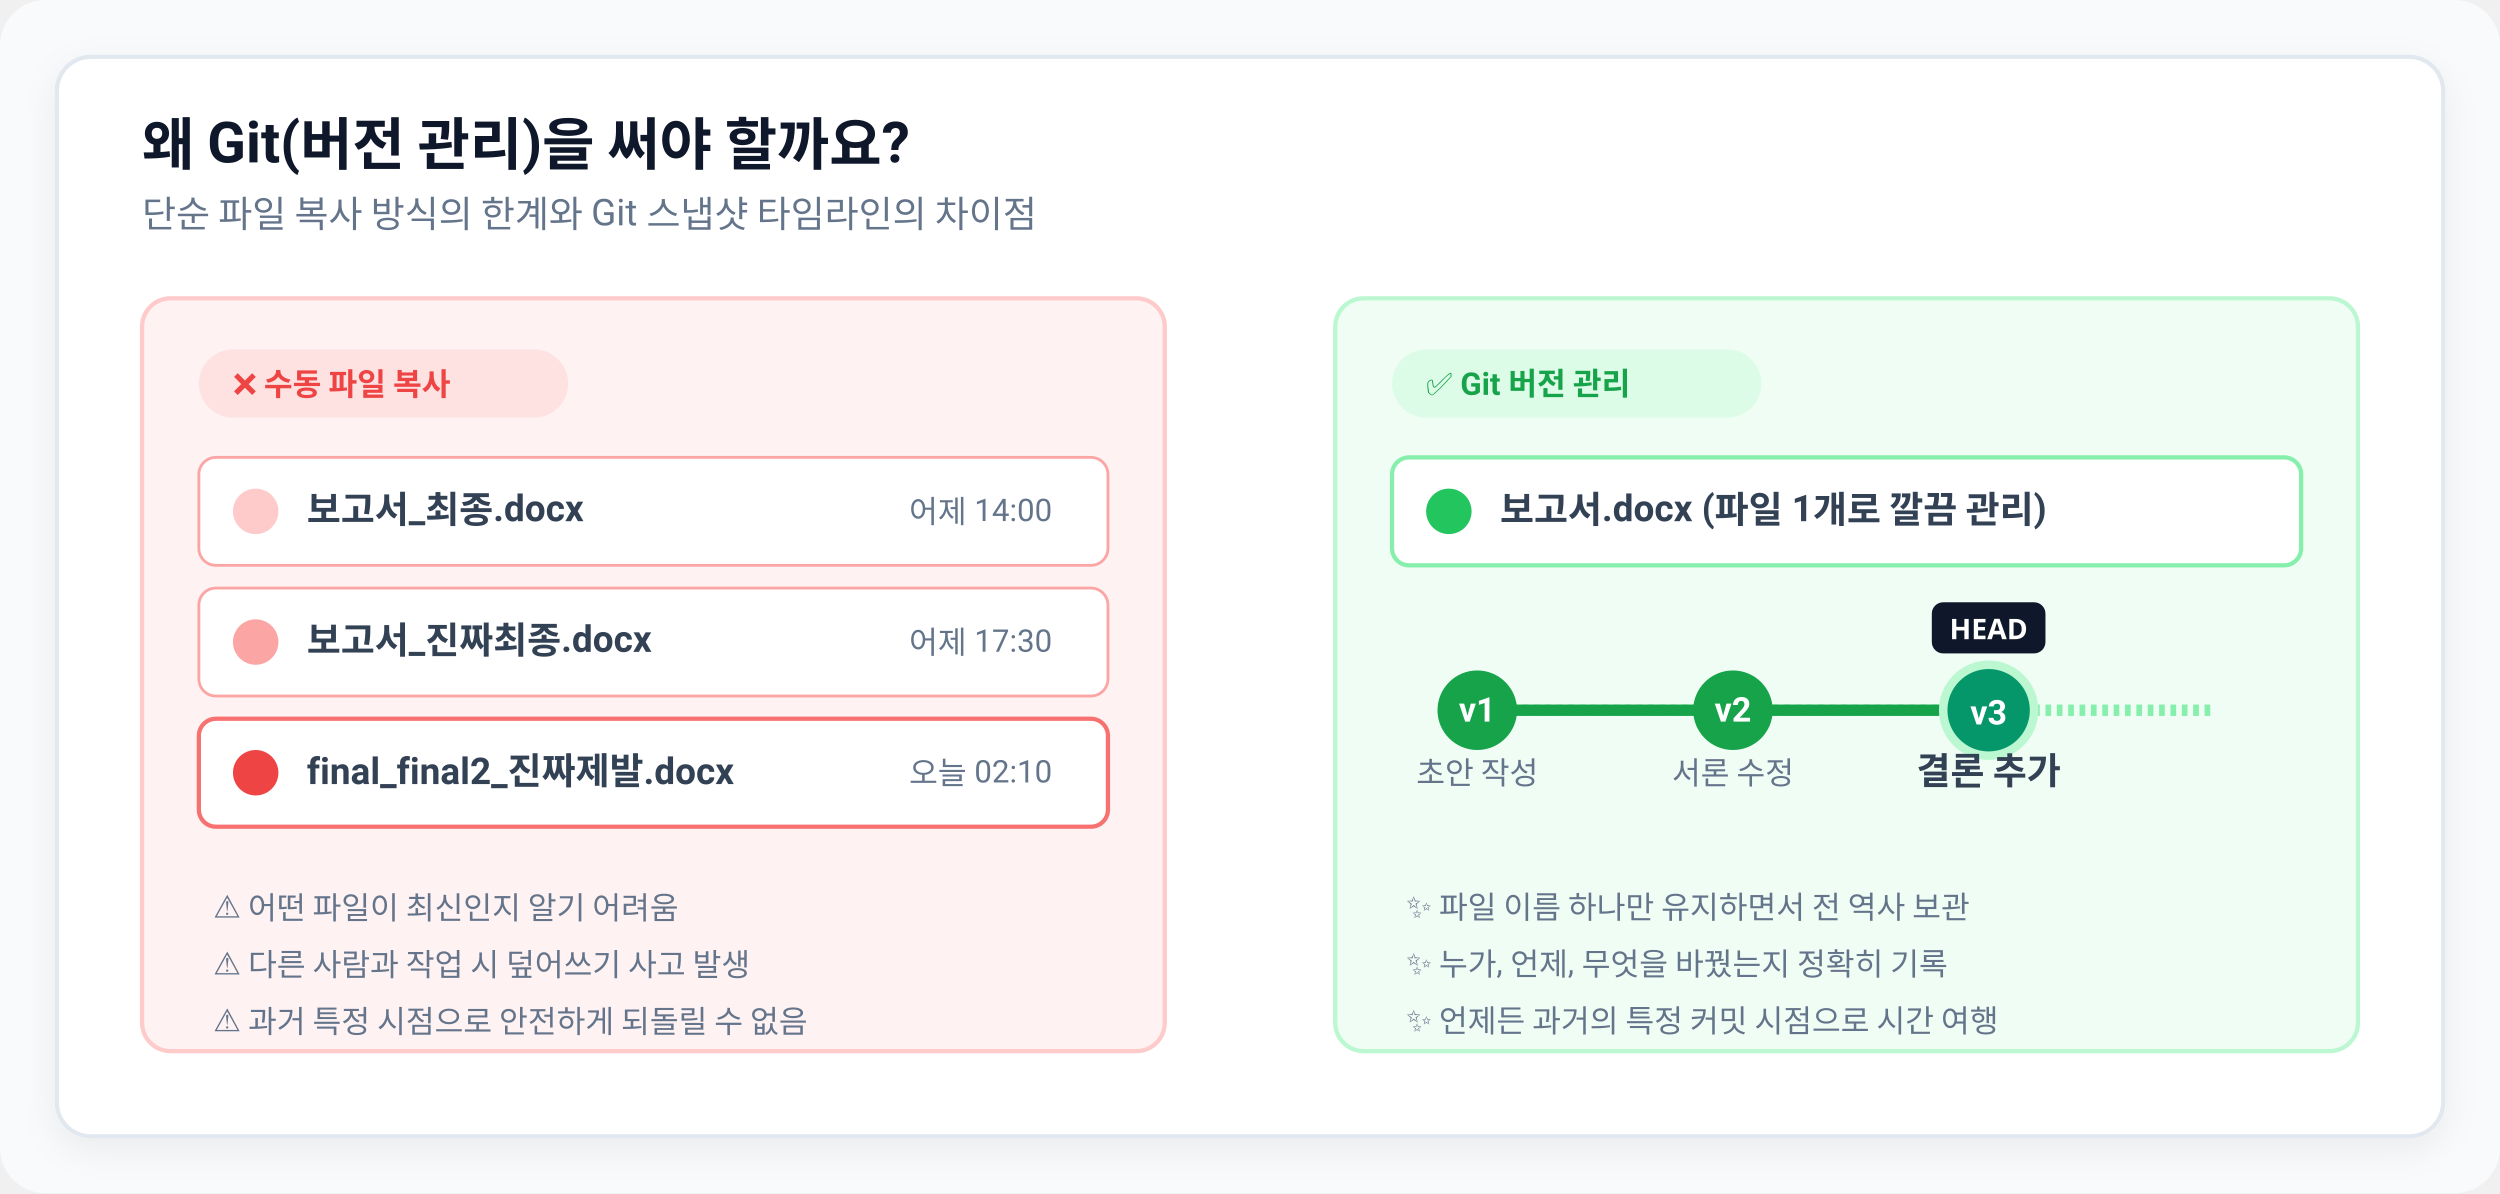
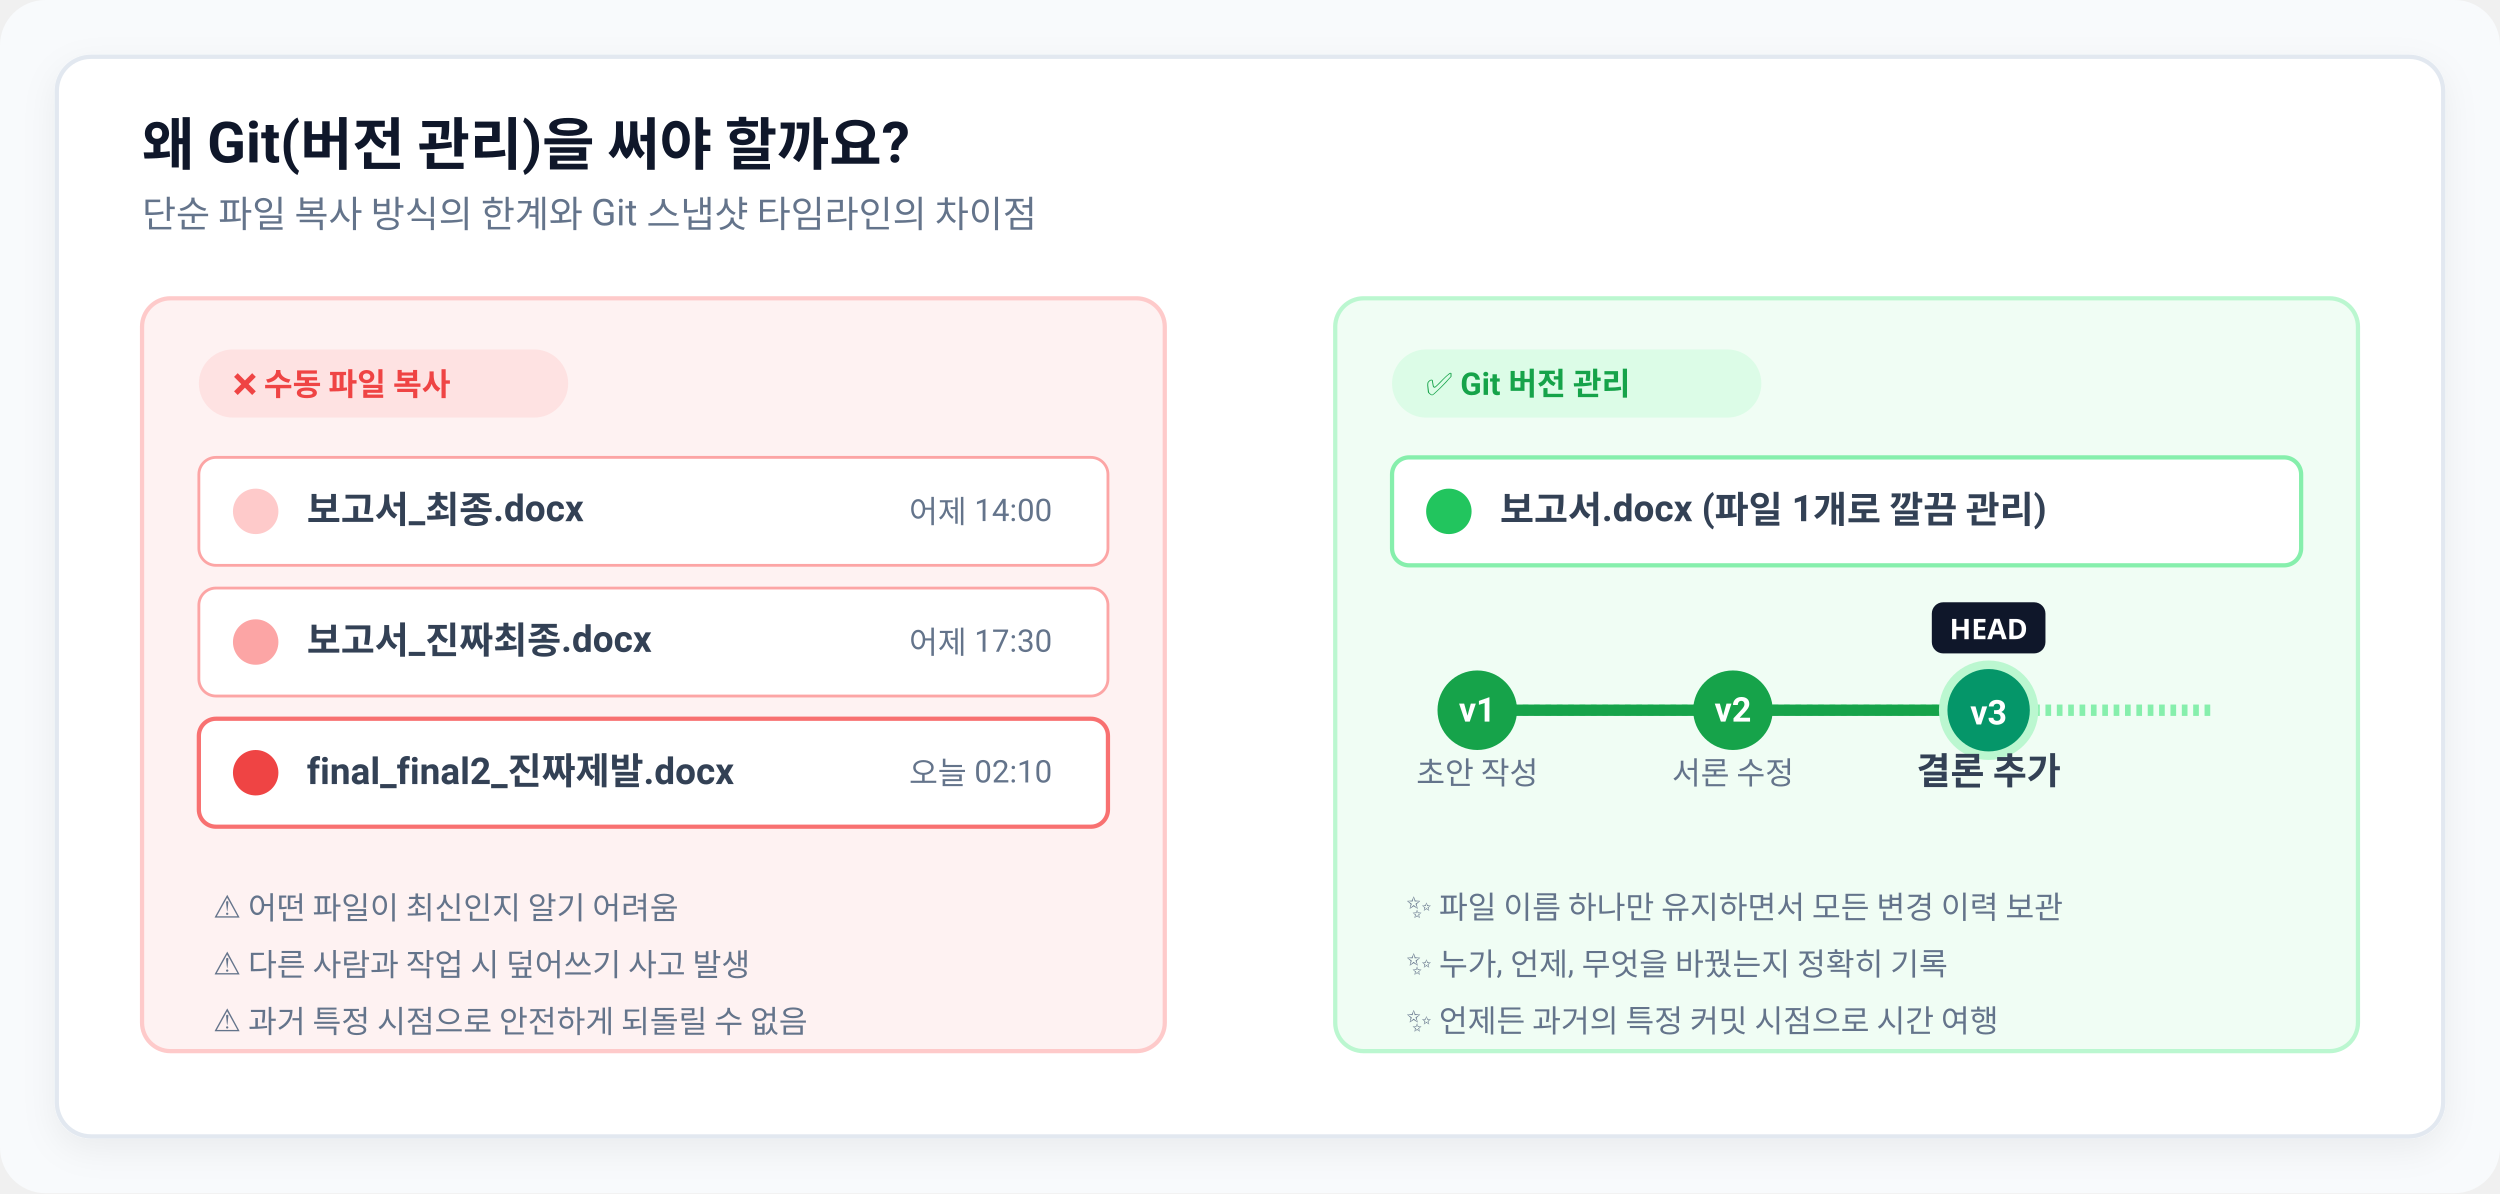
<svg xmlns="http://www.w3.org/2000/svg" viewBox="0 0 880 420" width="100%" height="100%">
  <defs>
    <style>
      .title { font-family: -apple-system, BlinkMacSystemFont, 'Pretendard', 'Segoe UI', Roboto, sans-serif; font-size: 20px; font-weight: 700; fill: #0f172a; }
      .subtitle { font-family: -apple-system, BlinkMacSystemFont, 'Pretendard', 'Segoe UI', Roboto, sans-serif; font-size: 13px; fill: #64748b; }
      .card-title { font-family: -apple-system, BlinkMacSystemFont, 'Pretendard', 'Segoe UI', Roboto, sans-serif; font-size: 16px; font-weight: 700; }
      .text-main { font-family: -apple-system, BlinkMacSystemFont, 'Pretendard', 'Segoe UI', Roboto, sans-serif; font-size: 13px; fill: #334155; }
      .text-muted { font-family: -apple-system, BlinkMacSystemFont, 'Pretendard', 'Segoe UI', Roboto, sans-serif; font-size: 11px; fill: #64748b; }
      .badge-text { font-family: -apple-system, BlinkMacSystemFont, 'Pretendard', 'Segoe UI', Roboto, sans-serif; font-size: 11px; font-weight: 600; }
      .node-text { font-family: -apple-system, BlinkMacSystemFont, 'Pretendard', 'Segoe UI', Roboto, sans-serif; font-size: 12px; font-weight: 700; fill: #ffffff; }
    </style>
    <filter id="shadow" x="-5%" y="-5%" width="110%" height="110%" filterUnits="userSpaceOnUse">
      <feDropShadow dx="0" dy="4" stdDeviation="6" flood-opacity="0.06" />
    </filter>
  </defs>
  <rect width="880" height="420" rx="16" fill="#f8fafc" />
  <rect x="20" y="20" width="840" height="380" rx="12" fill="#ffffff" stroke="#e2e8f0" stroke-width="1.5" filter="url(#shadow)" />
  <text x="50" y="58" class="title">왜 Git(버전 관리)을 써야 할까요?</text>
  <text x="50" y="80" class="subtitle">단순 파일 복사 방식의 한계와 Git 스냅샷 타임라인의 차이점</text>
  <g transform="translate(50, 105)">
    <rect width="360" height="265" rx="10" fill="#fef2f2" stroke="#fecaca" stroke-width="1.5" />
    <rect x="20" y="18" width="130" height="24" rx="12" fill="#fee2e2" />
    <text x="32" y="34" class="badge-text" fill="#ef4444">❌ 수동 파일 복사</text>
    <g transform="translate(20, 56)">
      <rect width="320" height="38" rx="6" fill="#ffffff" stroke="#fca5a5" stroke-width="1" />
      <circle cx="20" cy="19" r="8" fill="#fecaca" />
      <text x="38" y="23" class="text-main" font-weight="600">보고서_최종.docx</text>
      <text x="250" y="23" class="text-muted">어제 14:00</text>
    </g>
    <g transform="translate(20, 102)">
      <rect width="320" height="38" rx="6" fill="#ffffff" stroke="#fca5a5" stroke-width="1" />
      <circle cx="20" cy="19" r="8" fill="#fca5a5" />
      <text x="38" y="23" class="text-main" font-weight="600">보고서_진짜최종.docx</text>
      <text x="250" y="23" class="text-muted">어제 17:30</text>
    </g>
    <g transform="translate(20, 148)">
      <rect width="320" height="38" rx="6" fill="#ffffff" stroke="#f87171" stroke-width="1.5" />
      <circle cx="20" cy="19" r="8" fill="#ef4444" />
      <text x="38" y="23" class="text-main" font-weight="700" fill="#dc2626">final_final2_진짜제발.docx</text>
      <text x="250" y="23" class="text-muted">오늘 02:10</text>
    </g>
    <g transform="translate(20, 202)">
      <text x="5" y="16" class="text-muted" fill="#b91c1c">⚠️ 어떤 파일이 최신인지 알기 어려움</text>
      <text x="5" y="36" class="text-muted" fill="#b91c1c">⚠️ 다른 사람과 작업 시 덮어쓰기 사고 발생</text>
      <text x="5" y="56" class="text-muted" fill="#b91c1c">⚠️ 과거 특정 시점으로 안전하게 되돌릴 수 없음</text>
    </g>
  </g>
  <g transform="translate(470, 105)">
    <rect width="360" height="265" rx="10" fill="#f0fdf4" stroke="#bbf7d0" stroke-width="1.5" />
    <rect x="20" y="18" width="130" height="24" rx="12" fill="#dcfce7" />
    <text x="32" y="34" class="badge-text" fill="#16a34a">✅ Git 버전 관리</text>
    <g transform="translate(20, 56)">
      <rect width="320" height="38" rx="6" fill="#ffffff" stroke="#86efac" stroke-width="1.5" />
      <circle cx="20" cy="19" r="8" fill="#22c55e" />
      <text x="38" y="23" class="text-main" font-weight="700" fill="#15803d">보고서.docx (파일 1개로 깔끔 관리)</text>
    </g>
    <g transform="translate(30, 125)">
      <line x1="20" y1="20" x2="280" y2="20" stroke="#86efac" stroke-width="4" stroke-dasharray="2,2" />
      <line x1="20" y1="20" x2="200" y2="20" stroke="#16a34a" stroke-width="4" />
      <circle cx="20" cy="20" r="14" fill="#16a34a" />
      <text x="20" y="24" class="node-text" text-anchor="middle">v1</text>
      <text x="20" y="46" class="text-muted" text-anchor="middle">초안 작성</text>
      <circle cx="110" cy="20" r="14" fill="#16a34a" />
      <text x="110" y="24" class="node-text" text-anchor="middle">v2</text>
      <text x="110" y="46" class="text-muted" text-anchor="middle">서론 수정</text>
      <circle cx="200" cy="20" r="16" fill="#059669" stroke="#bbf7d0" stroke-width="3" />
      <text x="200" y="25" class="node-text" text-anchor="middle">v3</text>
      <text x="200" y="46" class="text-main" font-weight="700" text-anchor="middle">결론 추가</text>
      <rect x="180" y="-18" width="40" height="18" rx="4" fill="#0f172a" />
      <text x="200" y="-5" font-family="sans-serif" font-size="10" font-weight="700" fill="#ffffff" text-anchor="middle">HEAD</text>
    </g>
    <g transform="translate(20, 202)">
-       <text x="5" y="16" class="text-muted" fill="#15803d">✨ 파일 이름 하나만 유지하면서 전 역사 보관</text>
+       <text x="5" y="16" class="text-muted" fill="#15803d">✨ 파일 이름 하나만 유지하면서 모든 변경 이력 보관</text>
      <text x="5" y="36" class="text-muted" fill="#15803d">✨ 누가, 언제, 무엇을 바꿨는지 정확히 기록</text>
      <text x="5" y="56" class="text-muted" fill="#15803d">✨ 언제든 과거의 특정 커밋 시점으로 시간 여행</text>
    </g>
  </g>
</svg>
